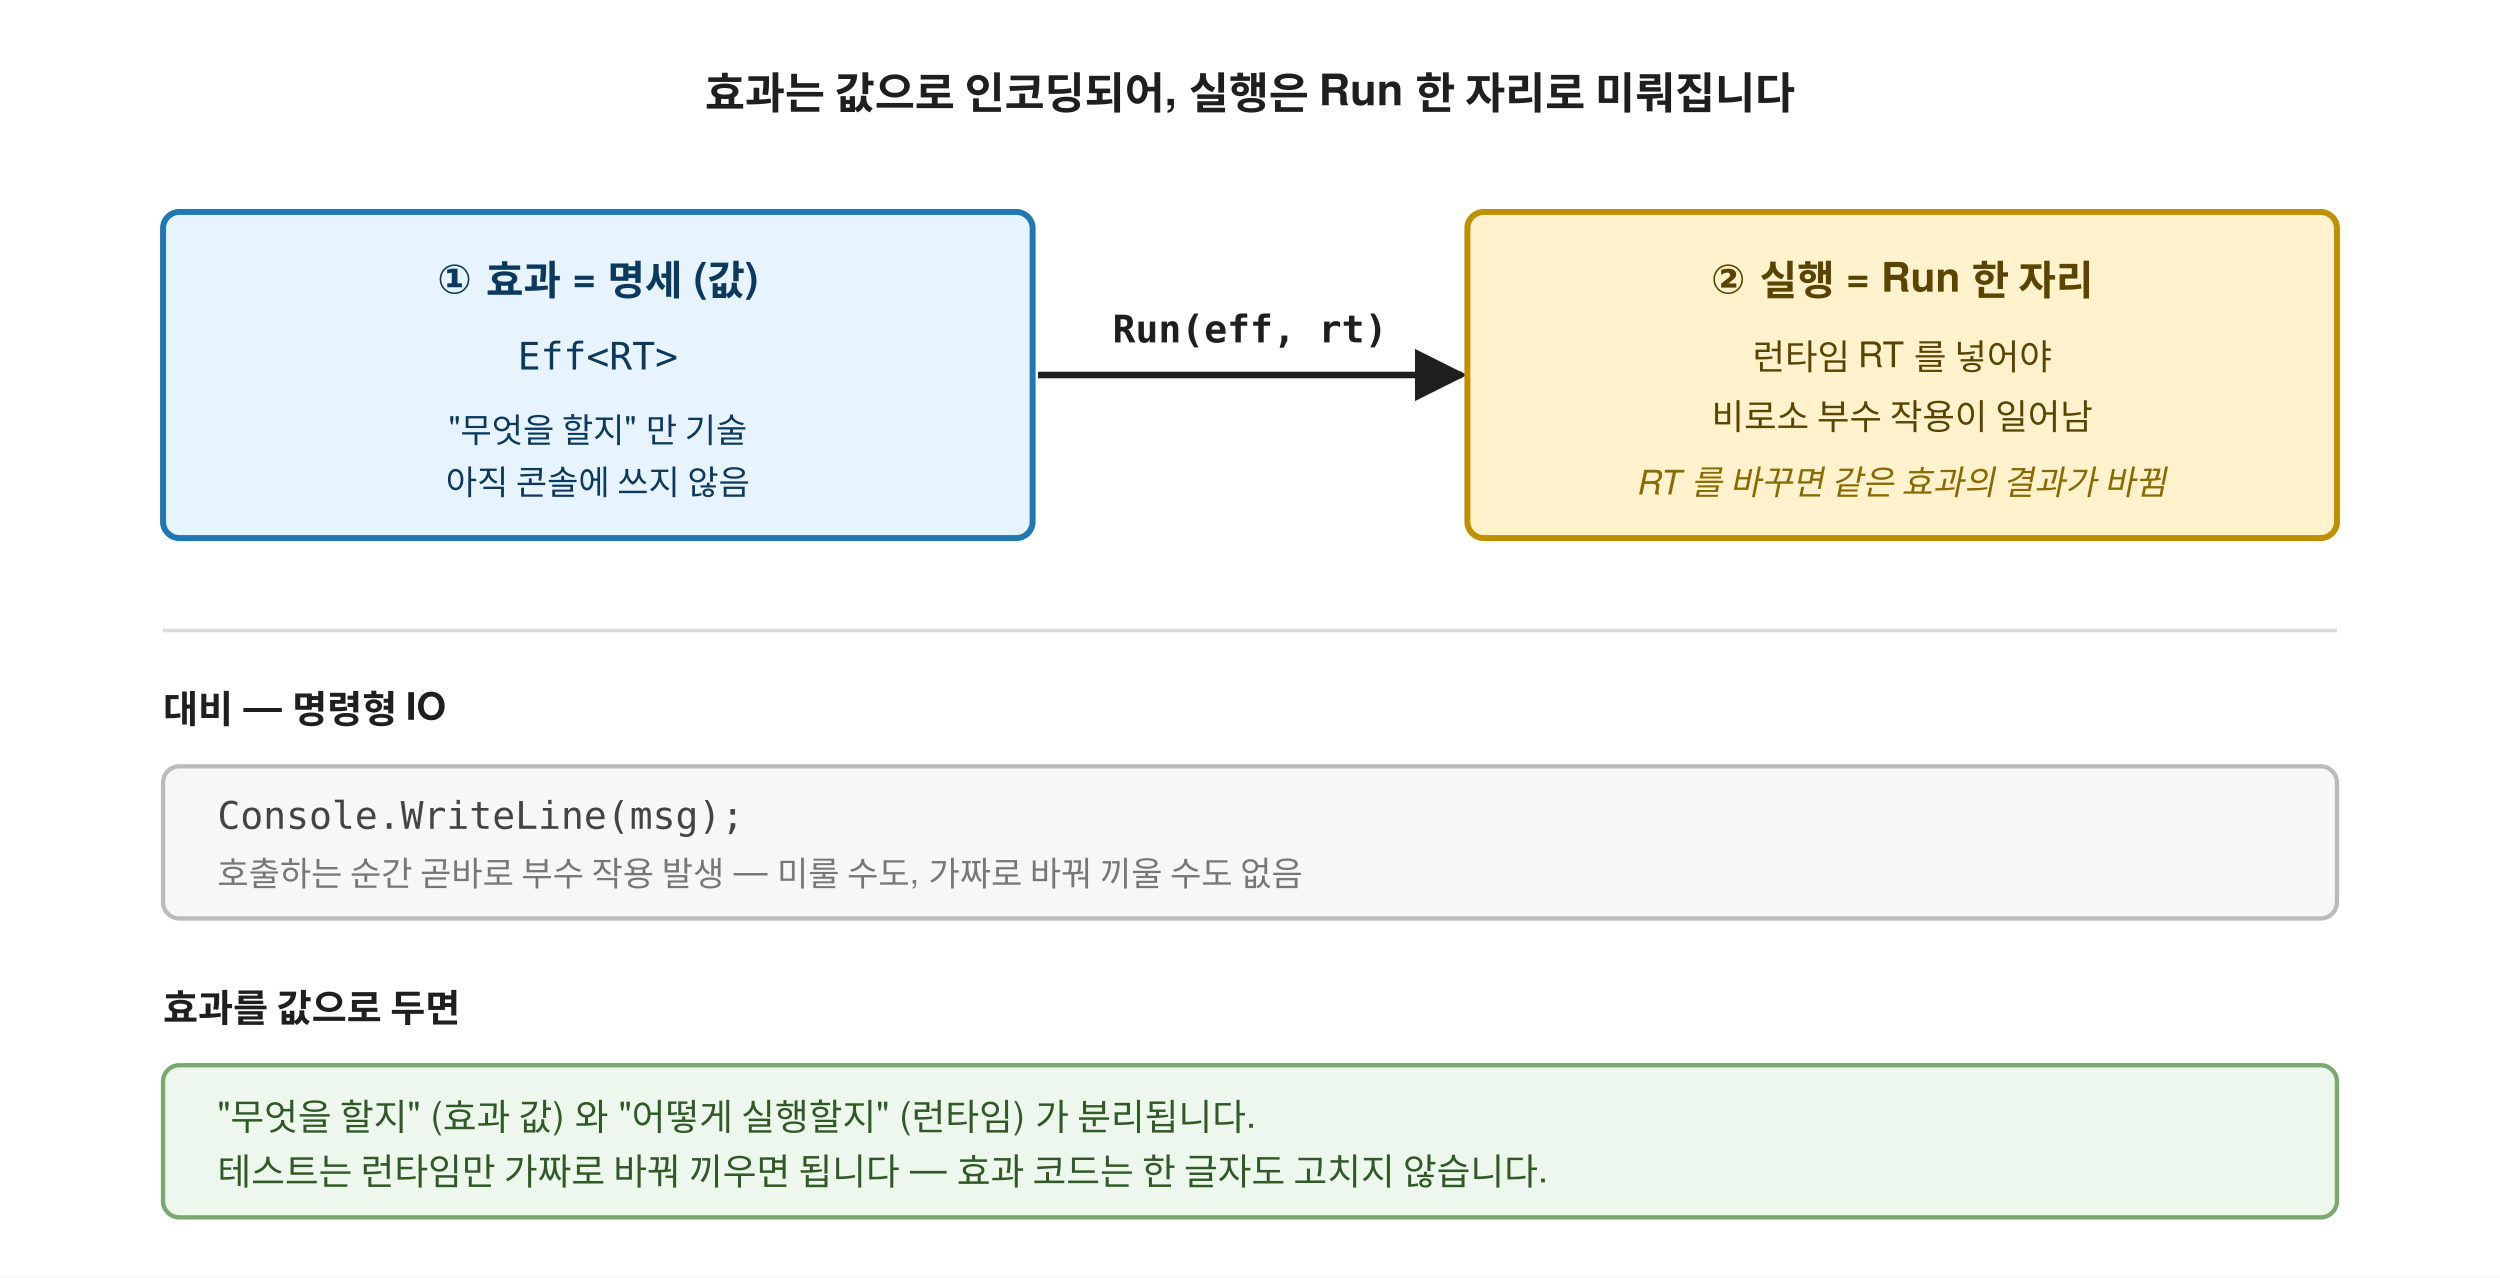
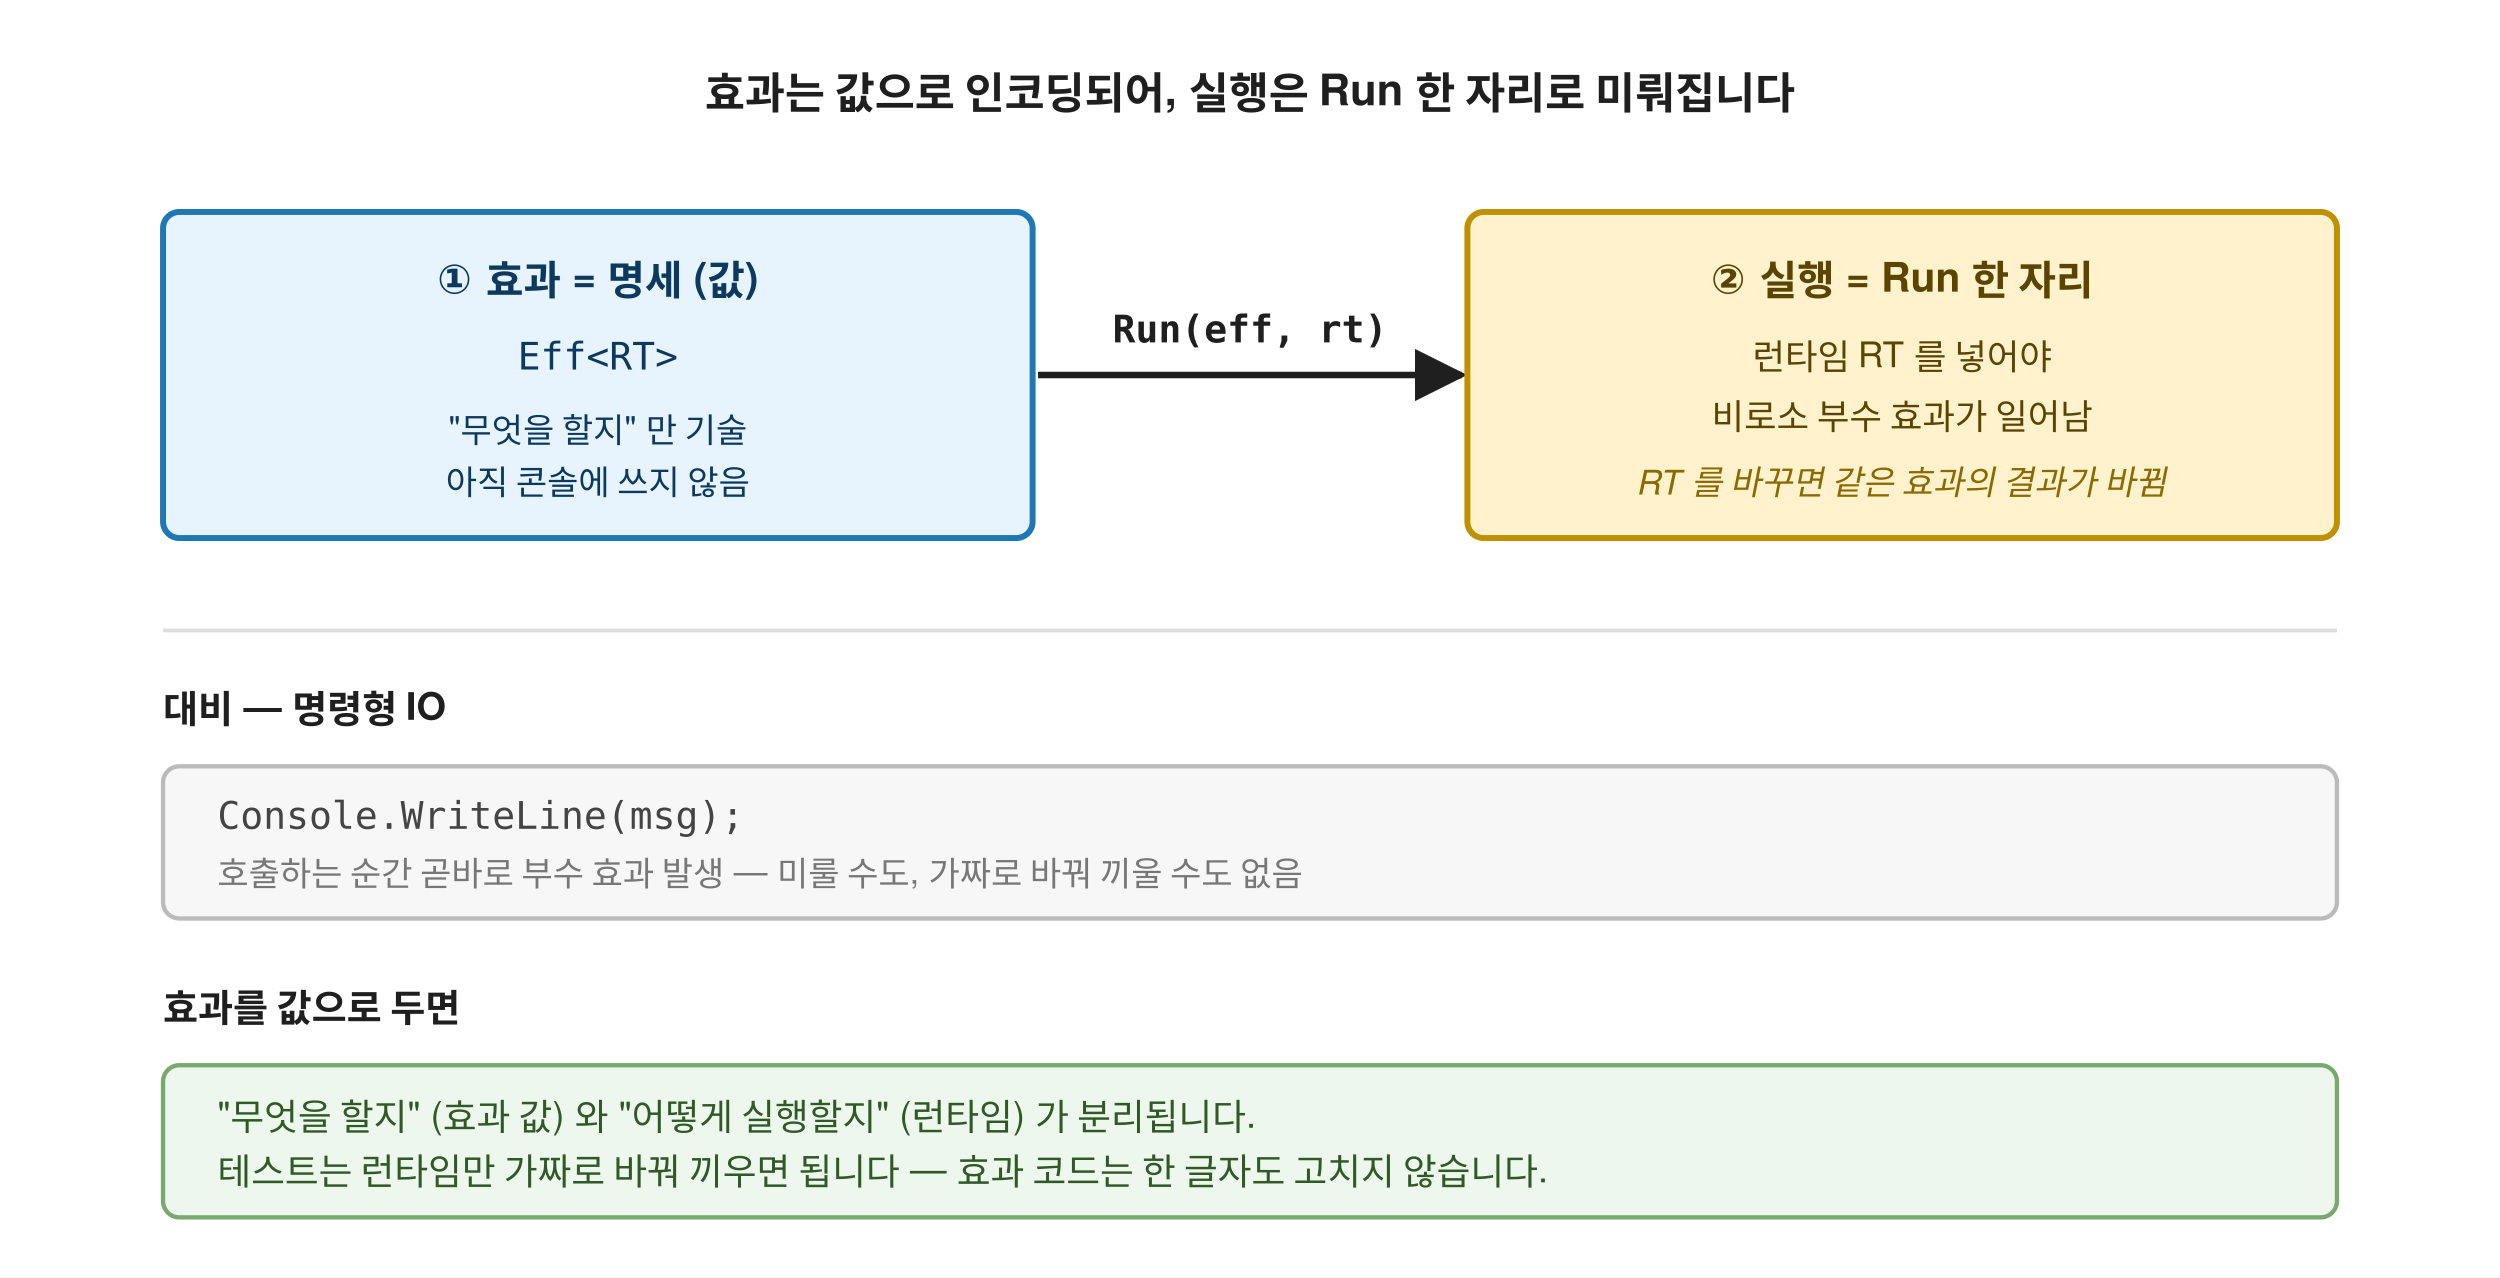
<svg xmlns="http://www.w3.org/2000/svg" viewBox="0 0 920 470" font-family="'Helvetica Neue', 'Noto Sans KR', sans-serif">
  <defs>
    <marker id="arrow-fn" viewBox="0 0 10 10" refX="9" refY="5" markerWidth="8" markerHeight="8" orient="auto-start-reverse">
      <path d="M0,0 L10,5 L0,10 z" fill="#1f1f1f" />
    </marker>
  </defs>
  <rect width="920" height="470" fill="#ffffff" />
  <text x="460" y="40" font-size="16" fill="#1f1f1f" text-anchor="middle" font-weight="bold">효과는 값으로 인코딩되어, 실행은 Run 한 자리로 미뤄집니다</text>
  <rect x="60" y="78" width="320" height="120" fill="#e8f4fd" stroke="#1f77b4" stroke-width="2.2" rx="6" />
  <text x="220" y="108" font-size="15" fill="#0c3a5e" text-anchor="middle" font-weight="bold">① 효과 = 명세 (값)</text>
  <text x="220" y="136" font-size="14" fill="#0c3a5e" text-anchor="middle" font-family="'Consolas', monospace">Eff&lt;RT&gt;</text>
  <text x="220" y="162" font-size="12.5" fill="#0c3a5e" text-anchor="middle">"무엇을 할지" 만 기술</text>
  <text x="220" y="182" font-size="12.5" fill="#0c3a5e" text-anchor="middle">아직 콘솔에 쓰지 않음</text>
  <line x1="382" y1="138" x2="538" y2="138" stroke="#1f1f1f" stroke-width="2.4" marker-end="url(#arrow-fn)" />
  <text x="460" y="126" font-size="14" fill="#1f1f1f" text-anchor="middle" font-weight="bold" font-family="'Consolas', monospace">Run(eff, rt)</text>
  <rect x="540" y="78" width="320" height="120" fill="#fff2cc" stroke="#bf9000" stroke-width="2.2" rx="6" />
  <text x="700" y="108" font-size="15" fill="#5a4400" text-anchor="middle" font-weight="bold">② 실행 = Run 한 자리</text>
  <text x="700" y="136" font-size="13" fill="#5a4400" text-anchor="middle">런타임 RT 를 넣어야</text>
-   <text x="700" y="158" font-size="13" fill="#5a4400" text-anchor="middle">비로소 부수 작용이 일어남</text>
+   <text x="700" y="158" font-size="13" fill="#5a4400" text-anchor="middle">비로소 부수 효과가 일어남</text>
  <text x="700" y="182" font-size="12.5" fill="#8a6a00" text-anchor="middle" font-style="italic">RT 를 바꾸면 같은 효과의 결과가 바뀜</text>
  <line x1="60" y1="232" x2="860" y2="232" stroke="#dddddd" stroke-width="1.4" />
  <text x="60" y="266" font-size="14" fill="#1f1f1f" font-weight="bold">대비 — 명령형 IO</text>
  <rect x="60" y="282" width="800" height="56" fill="#f7f7f7" stroke="#bbbbbb" stroke-width="1.6" rx="6" />
  <text x="80" y="305" font-size="14" fill="#444444" font-family="'Consolas', monospace">Console.WriteLine(msg);</text>
-   <text x="80" y="326" font-size="12.5" fill="#777777">호출하는 순간 곧바로 부수 작용 발생 — 미룰 수도, 가짜로 바꿔 끼울 수도 없음</text>
+   <text x="80" y="326" font-size="12.5" fill="#777777">호출하는 순간 곧바로 부수 효과 발생 — 미룰 수도, 가짜로 바꿔 끼울 수도 없음</text>
  <text x="60" y="376" font-size="14" fill="#1f1f1f" font-weight="bold">효과를 값으로 두면</text>
  <rect x="60" y="392" width="800" height="56" fill="#eef7ee" stroke="#7aa86f" stroke-width="1.6" rx="6" />
  <text x="80" y="415" font-size="13.5" fill="#2f5a25">"무엇을 할지" (효과 값) 와 "어떻게 실행할지" (런타임) 가 분리됩니다.</text>
  <text x="80" y="436" font-size="13.5" fill="#2f5a25">테스트는 런타임만 가짜로 바꿔 끼우면 됩니다 — 효과 코드는 한 글자도 고치지 않습니다.</text>
</svg>
